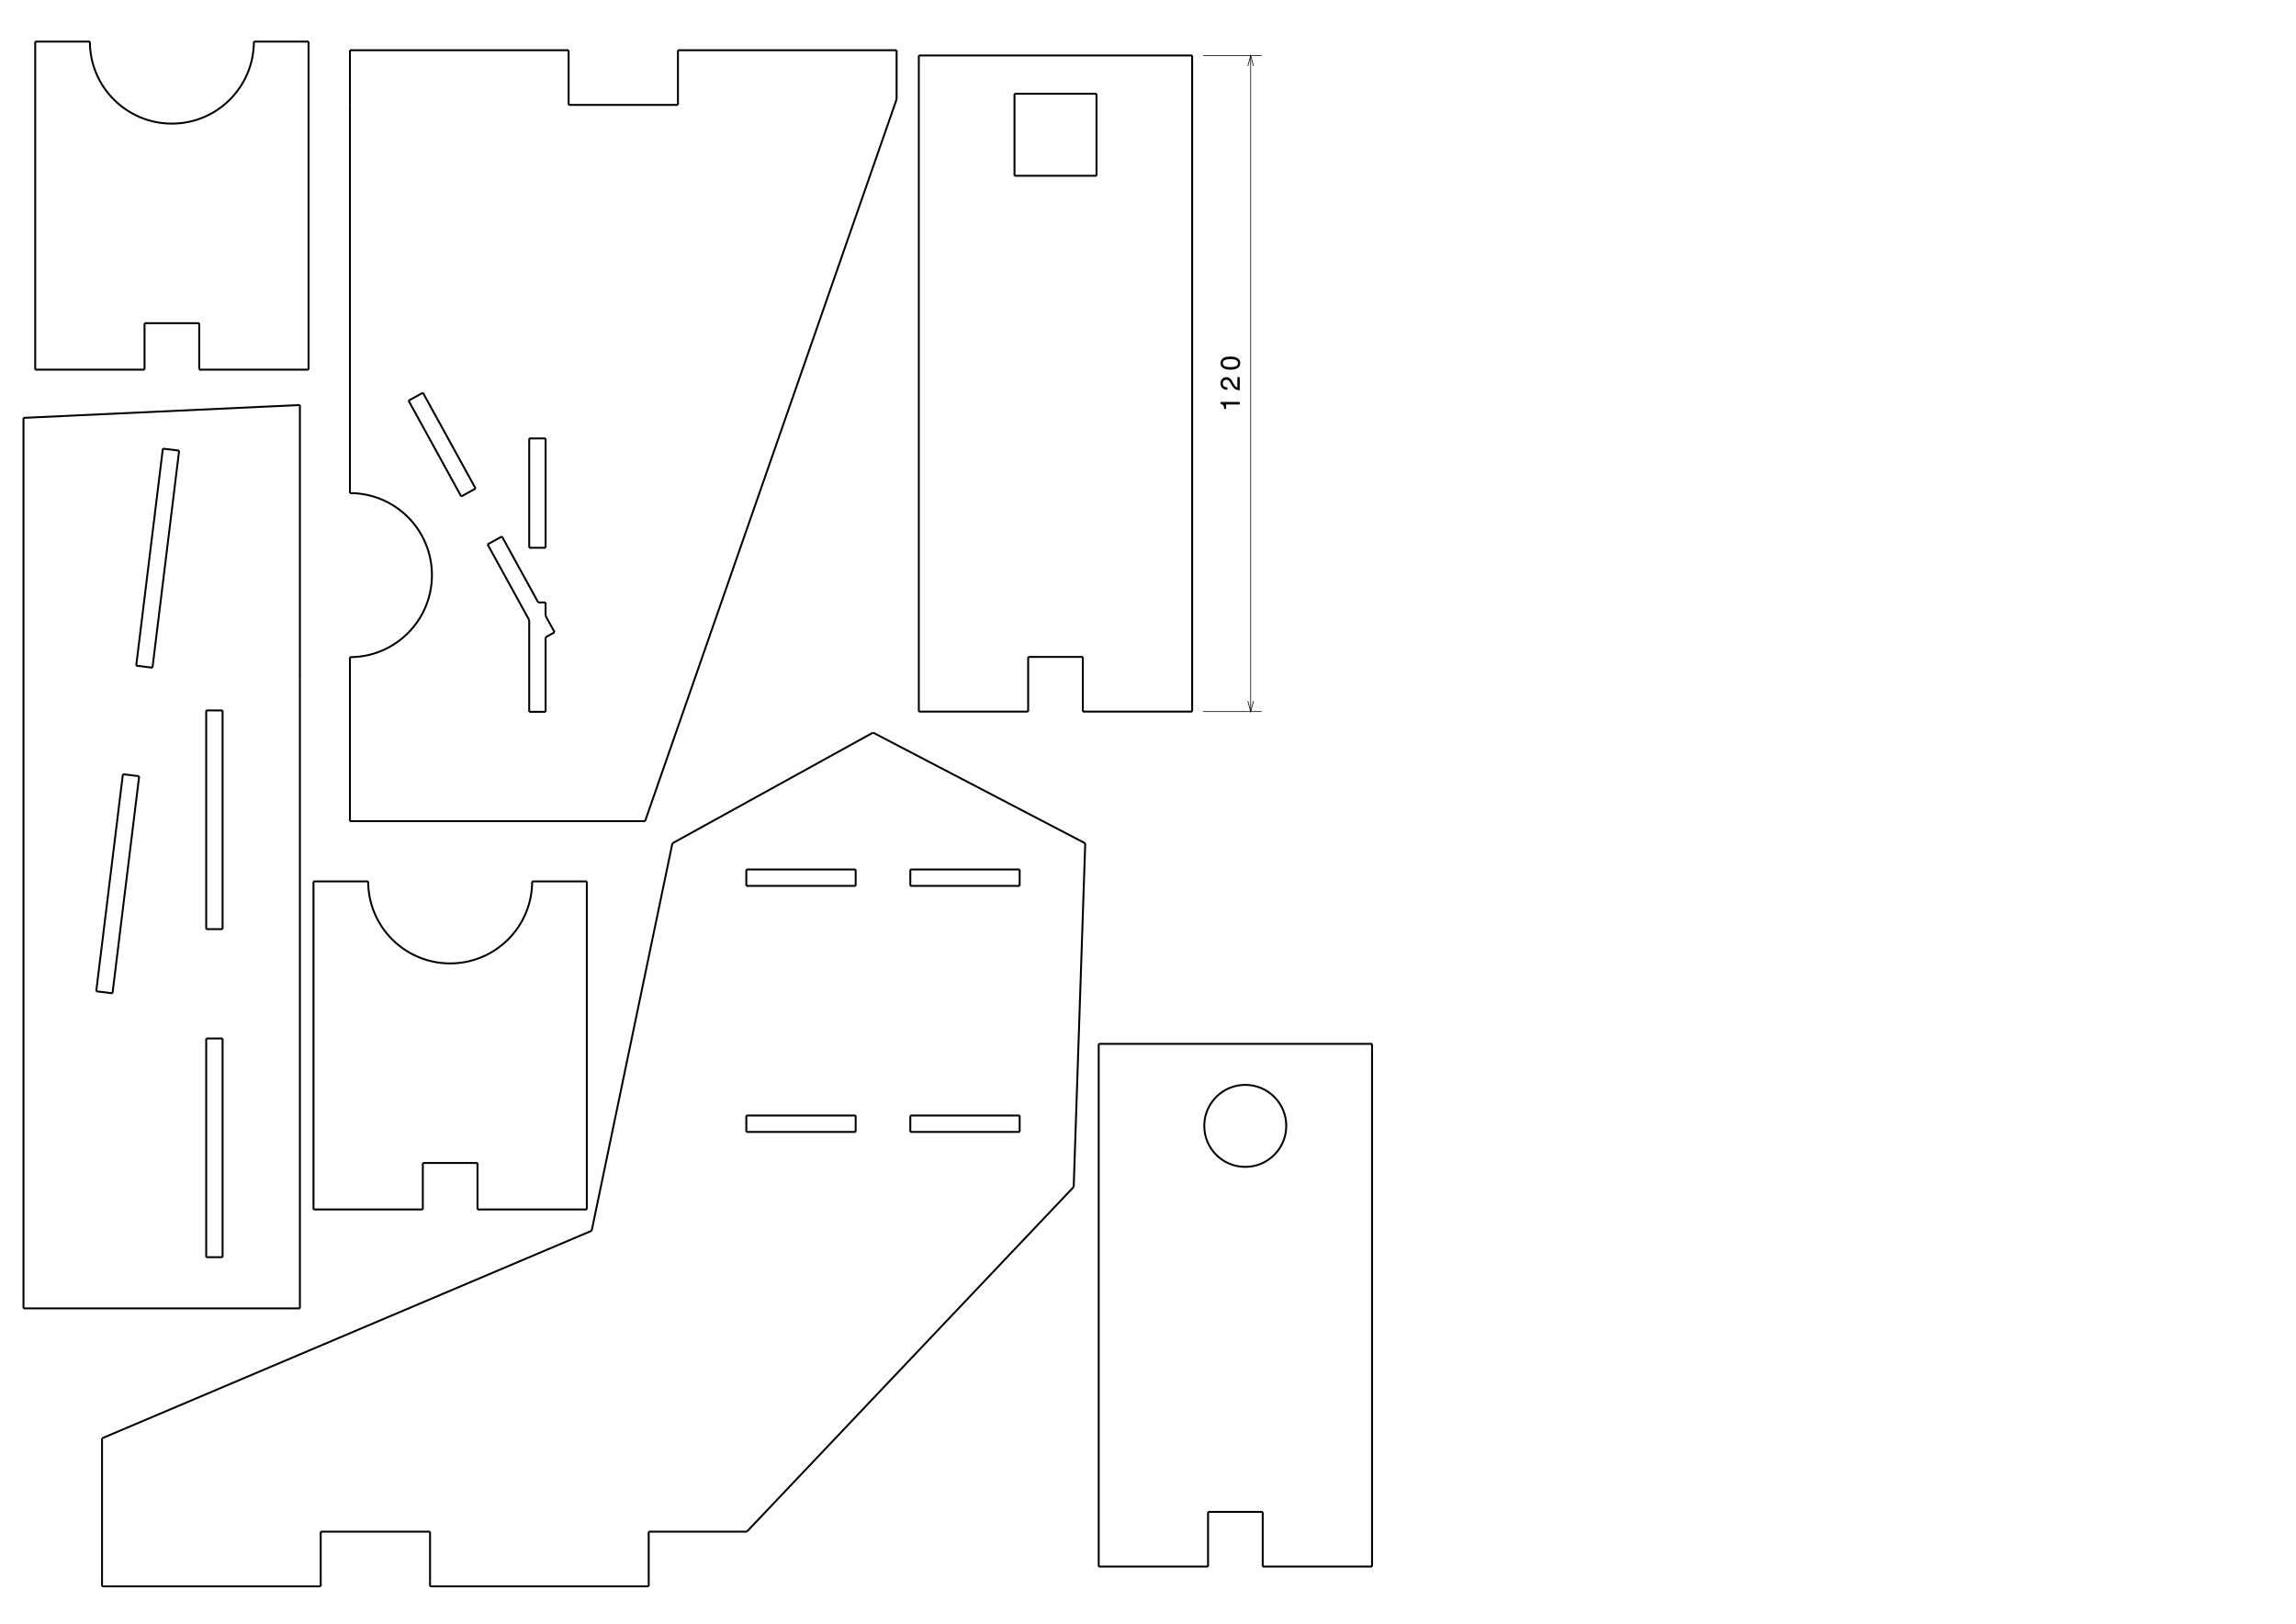
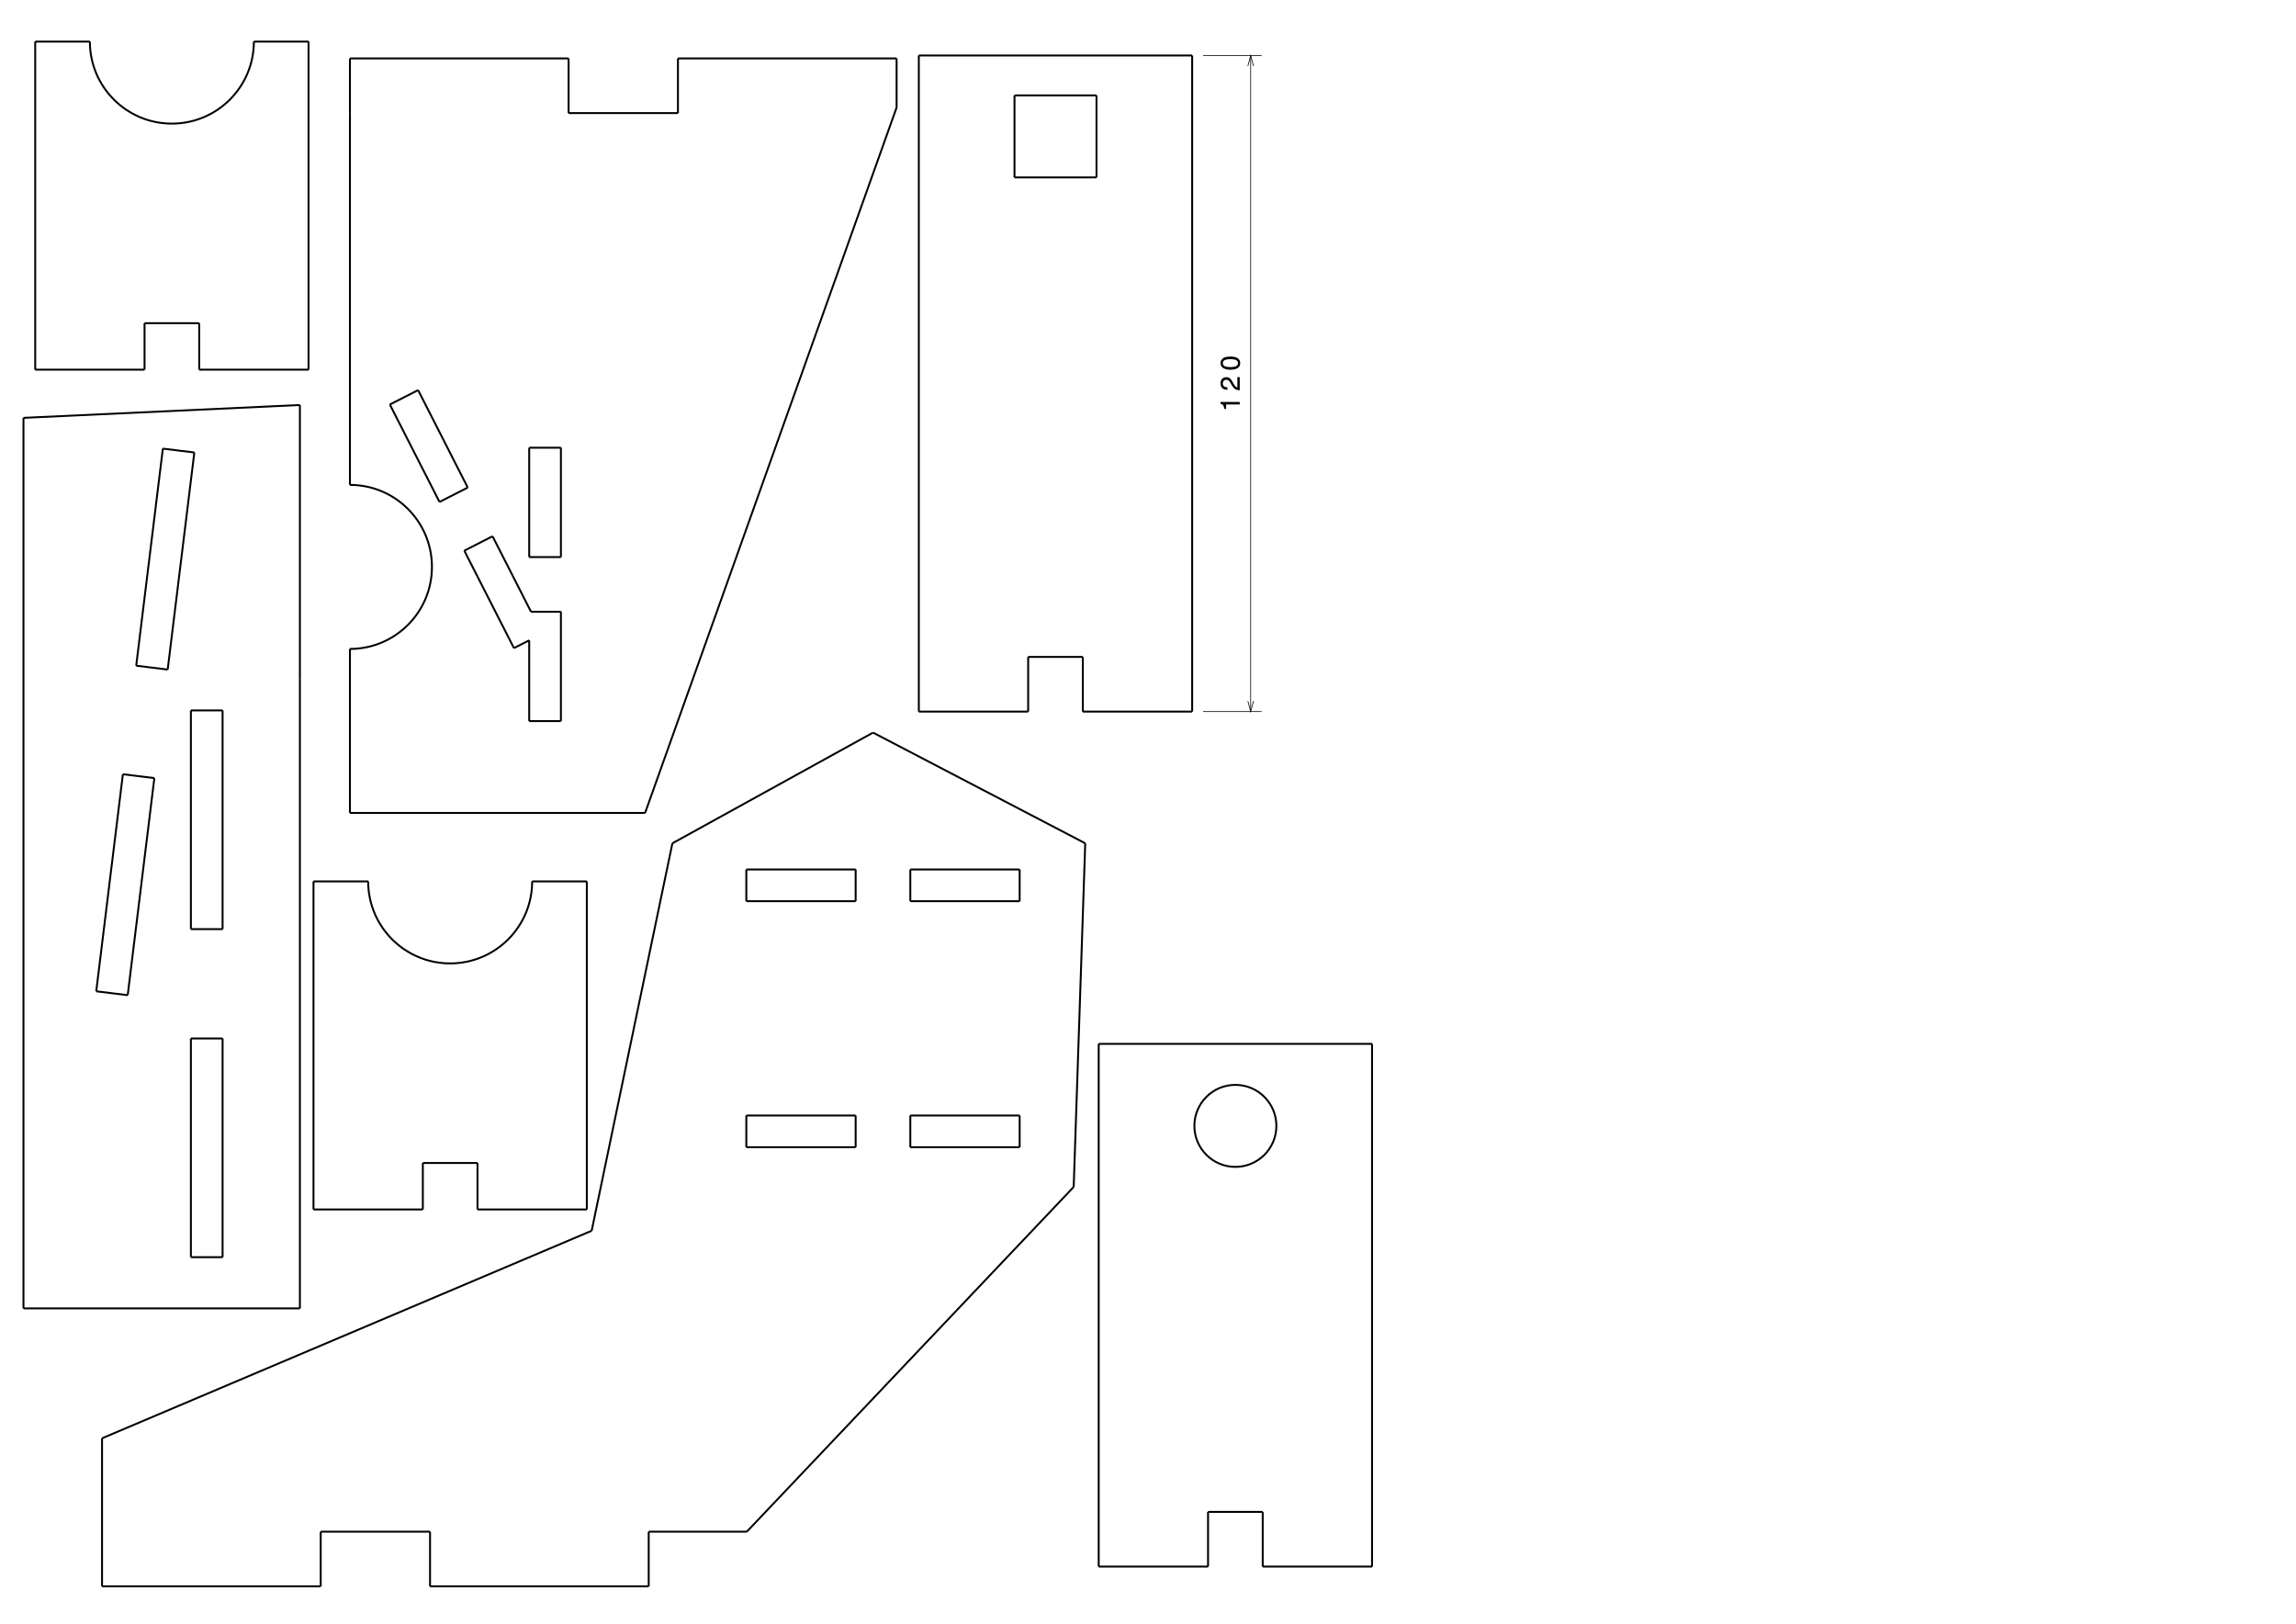
<svg xmlns="http://www.w3.org/2000/svg" xmlns:ns1="http://www.3ds.com/print" ns1:text-version="18000" width="420" height="297" viewBox="0 0 420 297" version="1.1">
  <g stroke="rgb(0, 0, 0)" stroke-width="0.13" stroke-linecap="butt" stroke-linejoin="miter" fill="none">
    <path d="M 220.078 130.148 L 230.782 130.148" />
    <path d="M 220.078 10.148 L 230.782 10.148" />
  </g>
  <g stroke="rgb(0, 0, 0)" stroke-width="0.35" stroke-linecap="butt" stroke-linejoin="miter" fill="none">
    <path d="M 54.859 239.3 L 4.294 239.3" />
    <path d="M 4.294 76.425 L 4.294 239.3" />
    <path d="M 54.859 74.074 L 4.294 76.425" />
    <path d="M 54.859 74.074 L 54.859 124.3" />
    <path d="M 54.859 124.3 L 54.859 239.3" />
-     <path d="M 32.768 82.418 L 27.894 122.119" />
-     <path d="M 29.791 82.052 L 32.768 82.418" />
+     <path d="M 35.548 82.759 L 30.673 122.461" />
+     <path d="M 29.791 82.052 L 35.548 82.759" />
    <path d="M 24.916 121.754 L 29.791 82.052" />
-     <path d="M 27.894 122.119 L 24.916 121.754" />
-     <path d="M 25.456 141.97 L 20.581 181.672" />
-     <path d="M 22.479 141.605 L 25.456 141.97" />
+     <path d="M 30.673 122.461 L 24.916 121.754" />
+     <path d="M 28.235 142.312 L 23.361 182.013" />
+     <path d="M 22.479 141.605 L 28.235 142.312" />
    <path d="M 17.604 181.307 L 22.479 141.605" />
-     <path d="M 20.581 181.672 L 17.604 181.307" />
-     <path d="M 40.719 229.934 L 37.719 229.934" />
+     <path d="M 23.361 182.013 L 17.604 181.307" />
+     <path d="M 40.719 229.934 L 34.919 229.934" />
    <path d="M 40.719 229.934 L 40.719 189.934" />
-     <path d="M 37.719 189.934 L 40.719 189.934" />
-     <path d="M 37.719 189.934 L 37.719 229.934" />
-     <path d="M 37.719 129.934 L 40.719 129.934" />
-     <path d="M 37.719 129.934 L 37.719 169.934" />
-     <path d="M 40.719 169.934 L 37.719 169.934" />
+     <path d="M 34.919 189.934 L 40.719 189.934" />
+     <path d="M 34.919 189.934 L 34.919 229.934" />
+     <path d="M 34.919 129.934 L 40.719 129.934" />
+     <path d="M 34.919 129.934 L 34.919 169.934" />
+     <path d="M 40.719 169.934 L 34.919 169.934" />
    <path d="M 40.719 169.934 L 40.719 129.934" />
    <path d="M 196.408 217.087 L 136.615 280.138" />
    <path d="M 118.666 280.138 L 136.615 280.138" />
    <path d="M 18.666 290.138 L 18.666 263.057" />
    <path d="M 18.666 290.138 L 58.666 290.138" />
    <path d="M 58.666 290.138 L 58.666 280.138" />
    <path d="M 58.666 280.138 L 78.666 280.138" />
    <path d="M 78.666 280.138 L 78.666 290.138" />
    <path d="M 78.666 290.138 L 118.666 290.138" />
-     <path d="M 122.999 154.238 L 159.703 133.992" />
-     <path d="M 108.232 225.101 L 122.999 154.238" />
+     <path d="M 122.998 154.238 L 159.703 133.992" />
+     <path d="M 108.232 225.101 L 122.998 154.238" />
    <path d="M 18.666 263.057 L 108.232 225.101" />
    <path d="M 136.522 204.025 L 156.522 204.025" />
-     <path d="M 136.522 207.025 L 136.522 204.025" />
-     <path d="M 156.522 207.025 L 136.522 207.025" />
-     <path d="M 156.522 204.025 L 156.522 207.025" />
+     <path d="M 136.522 209.825 L 136.522 204.025" />
+     <path d="M 156.522 209.825 L 136.522 209.825" />
+     <path d="M 156.522 204.025 L 156.522 209.825" />
    <path d="M 166.522 204.025 L 186.522 204.025" />
-     <path d="M 166.522 207.025 L 166.522 204.025" />
-     <path d="M 186.522 207.025 L 166.522 207.025" />
-     <path d="M 186.522 204.025 L 186.522 207.025" />
+     <path d="M 166.522 209.825 L 166.522 204.025" />
+     <path d="M 186.522 209.825 L 166.522 209.825" />
+     <path d="M 186.522 204.025 L 186.522 209.825" />
    <path d="M 136.522 159.025 L 156.522 159.025" />
-     <path d="M 136.522 162.025 L 136.522 159.025" />
-     <path d="M 156.522 162.025 L 136.522 162.025" />
-     <path d="M 156.522 159.025 L 156.522 162.025" />
+     <path d="M 136.522 164.825 L 136.522 159.025" />
+     <path d="M 156.522 164.825 L 136.522 164.825" />
+     <path d="M 156.522 159.025 L 156.522 164.825" />
    <path d="M 166.522 159.025 L 186.522 159.025" />
-     <path d="M 166.522 162.025 L 166.522 159.025" />
-     <path d="M 186.522 162.025 L 166.522 162.025" />
-     <path d="M 186.522 159.025 L 186.522 162.025" />
+     <path d="M 166.522 164.825 L 166.522 159.025" />
+     <path d="M 186.522 164.825 L 166.522 164.825" />
+     <path d="M 186.522 159.025 L 186.522 164.825" />
    <path d="M 159.703 133.992 L 198.518 154.238" />
    <path d="M 118.666 290.138 L 118.666 280.138" />
    <path d="M 198.518 154.238 L 196.408 217.087" />
    <path d="M 57.347 221.205 L 77.347 221.205" />
    <path d="M 77.347 221.205 L 77.347 212.705" />
    <path d="M 77.347 212.705 L 87.347 212.705" />
    <path d="M 87.347 212.705 L 87.347 221.205" />
    <path d="M 87.347 221.205 L 107.347 221.205" />
    <path d="M 107.347 221.205 L 107.347 161.205" />
    <path d="M 107.347 161.205 L 97.347 161.205" />
    <path d="M 67.347 161.205 A 15 15 0 1 0 97.347 161.205" />
    <path d="M 67.347 161.205 L 57.347 161.205" />
    <path d="M 57.347 161.205 L 57.347 221.205" />
    <path d="M 6.441 67.61 L 26.441 67.61" />
    <path d="M 26.441 67.61 L 26.441 59.11" />
    <path d="M 26.441 59.11 L 36.441 59.11" />
    <path d="M 36.441 59.11 L 36.441 67.61" />
    <path d="M 36.441 67.61 L 56.441 67.61" />
    <path d="M 56.441 67.61 L 56.441 7.61" />
    <path d="M 56.441 7.61 L 46.441 7.61" />
    <path d="M 16.441 7.61 A 15 15 0 1 0 46.441 7.61" />
    <path d="M 16.441 7.61 L 6.441 7.61" />
    <path d="M 6.441 7.61 L 6.441 67.61" />
-     <path d="M 101.454 115.643 L 99.806 116.549" />
-     <path d="M 99.806 116.549 L 99.806 130.186" />
-     <path d="M 99.806 110.186 L 99.806 112.645" />
-     <path d="M 99.806 110.186 L 98.455 110.186" />
-     <path d="M 91.819 98.117 L 98.455 110.186" />
-     <path d="M 89.191 99.562 L 91.819 98.117" />
-     <path d="M 96.806 113.415 L 89.191 99.562" />
-     <path d="M 96.806 130.186 L 96.806 113.415" />
-     <path d="M 96.806 130.186 L 99.806 130.186" />
-     <path d="M 99.806 80.186 L 99.806 100.186" />
-     <path d="M 99.806 80.186 L 96.806 80.186" />
-     <path d="M 96.806 100.186 L 96.806 80.186" />
-     <path d="M 96.806 100.186 L 99.806 100.186" />
-     <path d="M 84.373 90.799 L 74.738 73.273" />
-     <path d="M 87.002 89.353 L 84.373 90.799" />
-     <path d="M 77.367 71.827 L 87.002 89.353" />
-     <path d="M 74.738 73.273 L 77.367 71.827" />
-     <path d="M 118.005 150.186 L 164.014 18.161" />
-     <path d="M 64.014 150.186 L 118.005 150.186" />
-     <path d="M 64.014 120.186 L 64.014 150.186" />
-     <path d="M 64.014 120.186 A 15 15 0 0 0 64.014 90.186" />
-     <path d="M 64.014 19.186 L 64.014 90.186" />
-     <path d="M 64.014 9.186 L 64.014 19.186" />
-     <path d="M 104.014 9.186 L 64.014 9.186" />
-     <path d="M 104.014 19.186 L 104.014 9.186" />
-     <path d="M 124.014 19.186 L 104.014 19.186" />
-     <path d="M 124.014 9.186 L 124.014 19.186" />
-     <path d="M 164.014 9.186 L 124.014 9.186" />
-     <path d="M 164.014 18.161 L 164.014 9.186" />
-     <path d="M 99.806 112.645 L 101.454 115.643" />
-     <circle cx="227.792" cy="205.92" r="7.5" />
+     <path d="M 84.934 100.715 L 90.102 98.082" />
+     <path d="M 90.102 98.082 L 97.136 111.886" />
+     <path d="M 96.806 117.112 L 94.014 118.535" />
+     <path d="M 96.806 131.886 L 96.806 117.112" />
+     <path d="M 96.806 131.886 L 102.606 131.886" />
+     <path d="M 102.606 111.886 L 102.606 131.886" />
+     <path d="M 102.606 111.886 L 97.136 111.886" />
+     <path d="M 102.606 81.886 L 102.606 101.886" />
+     <path d="M 102.606 81.886 L 96.806 81.886" />
+     <path d="M 96.806 101.886 L 96.806 81.886" />
+     <path d="M 96.806 101.886 L 102.606 101.886" />
+     <path d="M 80.395 91.805 L 71.315 73.985" />
+     <path d="M 85.562 89.172 L 80.395 91.805" />
+     <path d="M 76.483 71.351 L 85.562 89.172" />
+     <path d="M 71.315 73.985 L 76.483 71.351" />
+     <path d="M 118.005 148.686 L 164.014 19.661" />
+     <path d="M 64.014 148.686 L 118.005 148.686" />
+     <path d="M 64.014 118.686 L 64.014 148.686" />
+     <path d="M 64.014 118.686 A 15 15 0 0 0 64.014 88.686" />
+     <path d="M 64.014 20.686 L 64.014 88.686" />
+     <path d="M 64.014 10.686 L 64.014 20.686" />
+     <path d="M 104.014 10.686 L 64.014 10.686" />
+     <path d="M 104.014 20.686 L 104.014 10.686" />
+     <path d="M 124.014 20.686 L 104.014 20.686" />
+     <path d="M 124.014 10.686 L 124.014 20.686" />
+     <path d="M 164.014 10.686 L 124.014 10.686" />
+     <path d="M 164.014 19.661 L 164.014 10.686" />
+     <path d="M 94.014 118.535 L 84.934 100.715" />
+     <circle cx="225.984" cy="205.92" r="7.5" />
    <path d="M 250.984 286.52 L 230.984 286.52" />
    <path d="M 230.984 286.52 L 230.984 276.52" />
    <path d="M 230.984 276.52 L 220.984 276.52" />
    <path d="M 220.984 276.52 L 220.984 286.52" />
    <path d="M 220.984 286.52 L 200.984 286.52" />
    <path d="M 200.984 286.52 L 200.984 190.92" />
    <path d="M 200.984 190.92 L 250.984 190.92" />
    <path d="M 250.984 190.92 L 250.984 286.52" />
    <path d="M 218.078 130.148 L 198.078 130.148" />
    <path d="M 198.078 130.148 L 198.078 120.148" />
    <path d="M 198.078 120.148 L 188.078 120.148" />
    <path d="M 188.078 120.148 L 188.078 130.148" />
    <path d="M 188.078 130.148 L 168.078 130.148" />
    <path d="M 168.078 130.148 L 168.078 10.148" />
    <path d="M 168.078 10.148 L 218.078 10.148" />
    <path d="M 218.078 10.148 L 218.078 130.148" />
-     <path d="M 185.578 17.148 L 185.578 32.148" />
-     <path d="M 185.578 32.148 L 200.578 32.148" />
-     <path d="M 200.578 32.148 L 200.578 17.148" />
-     <path d="M 200.578 17.148 L 185.578 17.148" />
+     <path d="M 185.578 17.448 L 185.578 32.448" />
+     <path d="M 185.578 32.448 L 200.578 32.448" />
+     <path d="M 200.578 32.448 L 200.578 17.448" />
+     <path d="M 200.578 17.448 L 185.578 17.448" />
  </g>
  <g stroke="rgb(0, 0, 0)" stroke-width="0.13" stroke-linecap="butt" stroke-linejoin="miter" fill="none">
    <path d="M 226.782 73.975 L 226.782 73.516 L 223.257 73.516 L 223.257 73.859 L 223.565 73.95 L 223.771 74.131 L 223.892 74.409 L 223.933 74.792 L 224.291 74.792 L 224.291 73.975 L 226.782 73.975 L 226.782 73.975 z M 226.782 71.379 L 226.782 68.973 L 226.349 68.973 L 226.349 70.874 L 226.112 70.768 L 225.915 70.587 L 225.557 70.027 L 225.405 69.73 L 225.189 69.397 L 224.936 69.16 L 224.639 69.023 L 224.301 68.973 L 223.877 69.059 L 223.545 69.296 L 223.333 69.659 L 223.257 70.128 L 223.343 70.612 L 223.58 70.98 L 223.958 71.217 L 224.457 71.298 L 224.528 71.298 L 224.528 70.839 L 224.488 70.839 L 224.145 70.794 L 223.892 70.657 L 223.731 70.441 L 223.676 70.153 L 223.726 69.861 L 223.852 69.644 L 224.049 69.502 L 224.296 69.452 L 224.528 69.487 L 224.725 69.583 L 224.896 69.745 L 225.047 69.966 L 225.209 70.264 L 225.521 70.758 L 225.854 71.106 L 226.258 71.313 L 226.767 71.379 L 226.782 71.379 L 226.782 71.379 z M 225.073 67.627 L 225.864 67.552 L 226.429 67.315 L 226.772 66.936 L 226.883 66.412 L 226.772 65.893 L 226.429 65.514 L 225.864 65.282 L 225.073 65.202 L 224.286 65.282 L 223.973 65.378 L 223.716 65.514 L 223.373 65.893 L 223.257 66.412 L 223.373 66.936 L 223.721 67.315 L 224.286 67.552 L 225.073 67.627 L 225.073 67.627 z M 225.073 67.143 L 224.462 67.103 L 224.024 66.977 L 223.766 66.75 L 223.676 66.412 L 223.766 66.079 L 224.024 65.852 L 224.462 65.726 L 225.073 65.686 L 225.688 65.726 L 226.127 65.852 L 226.384 66.079 L 226.47 66.412 L 226.384 66.75 L 226.127 66.977 L 225.688 67.103 L 225.073 67.143 L 225.073 67.143 z" stroke="none" fill-rule="evenodd" fill="rgb(0, 0, 0)" />
    <path d="M 229.3 12.08 L 228.782 10.148 L 228.265 12.08" />
    <path d="M 228.265 128.216 L 228.782 130.148 L 229.3 128.216" />
    <path d="M 228.782 130.148 L 228.782 10.148" />
  </g>
</svg>
